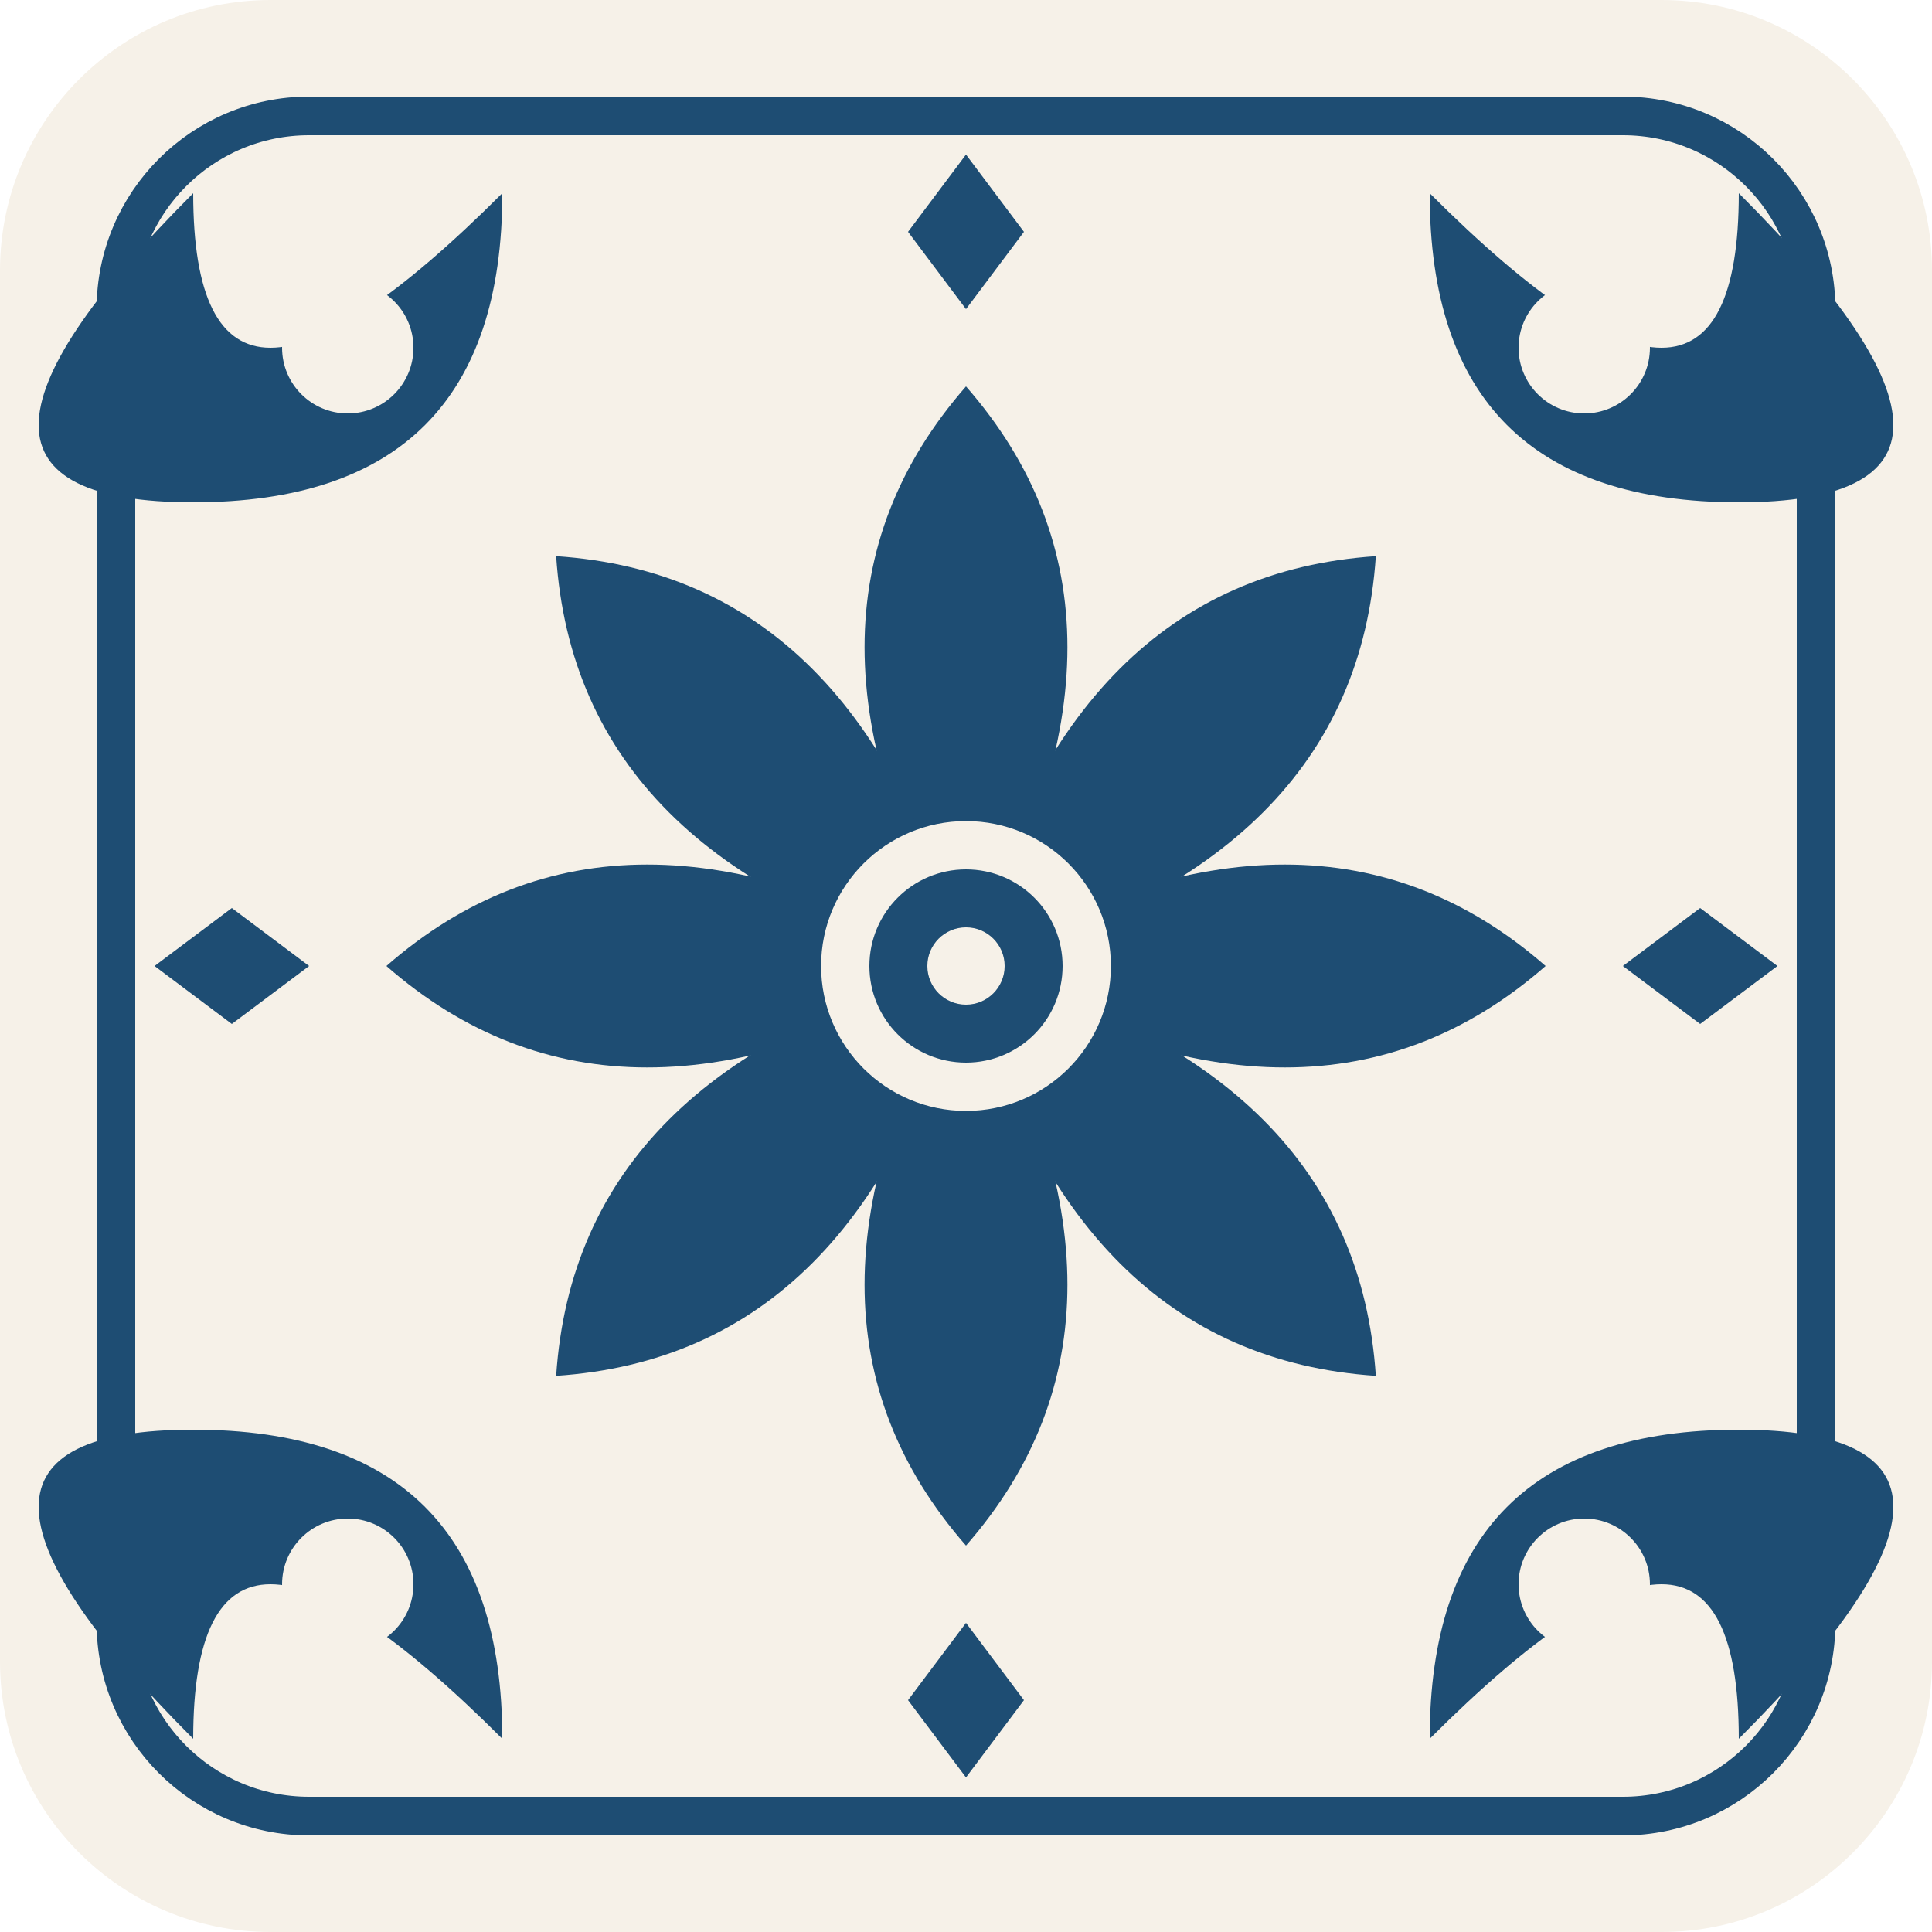
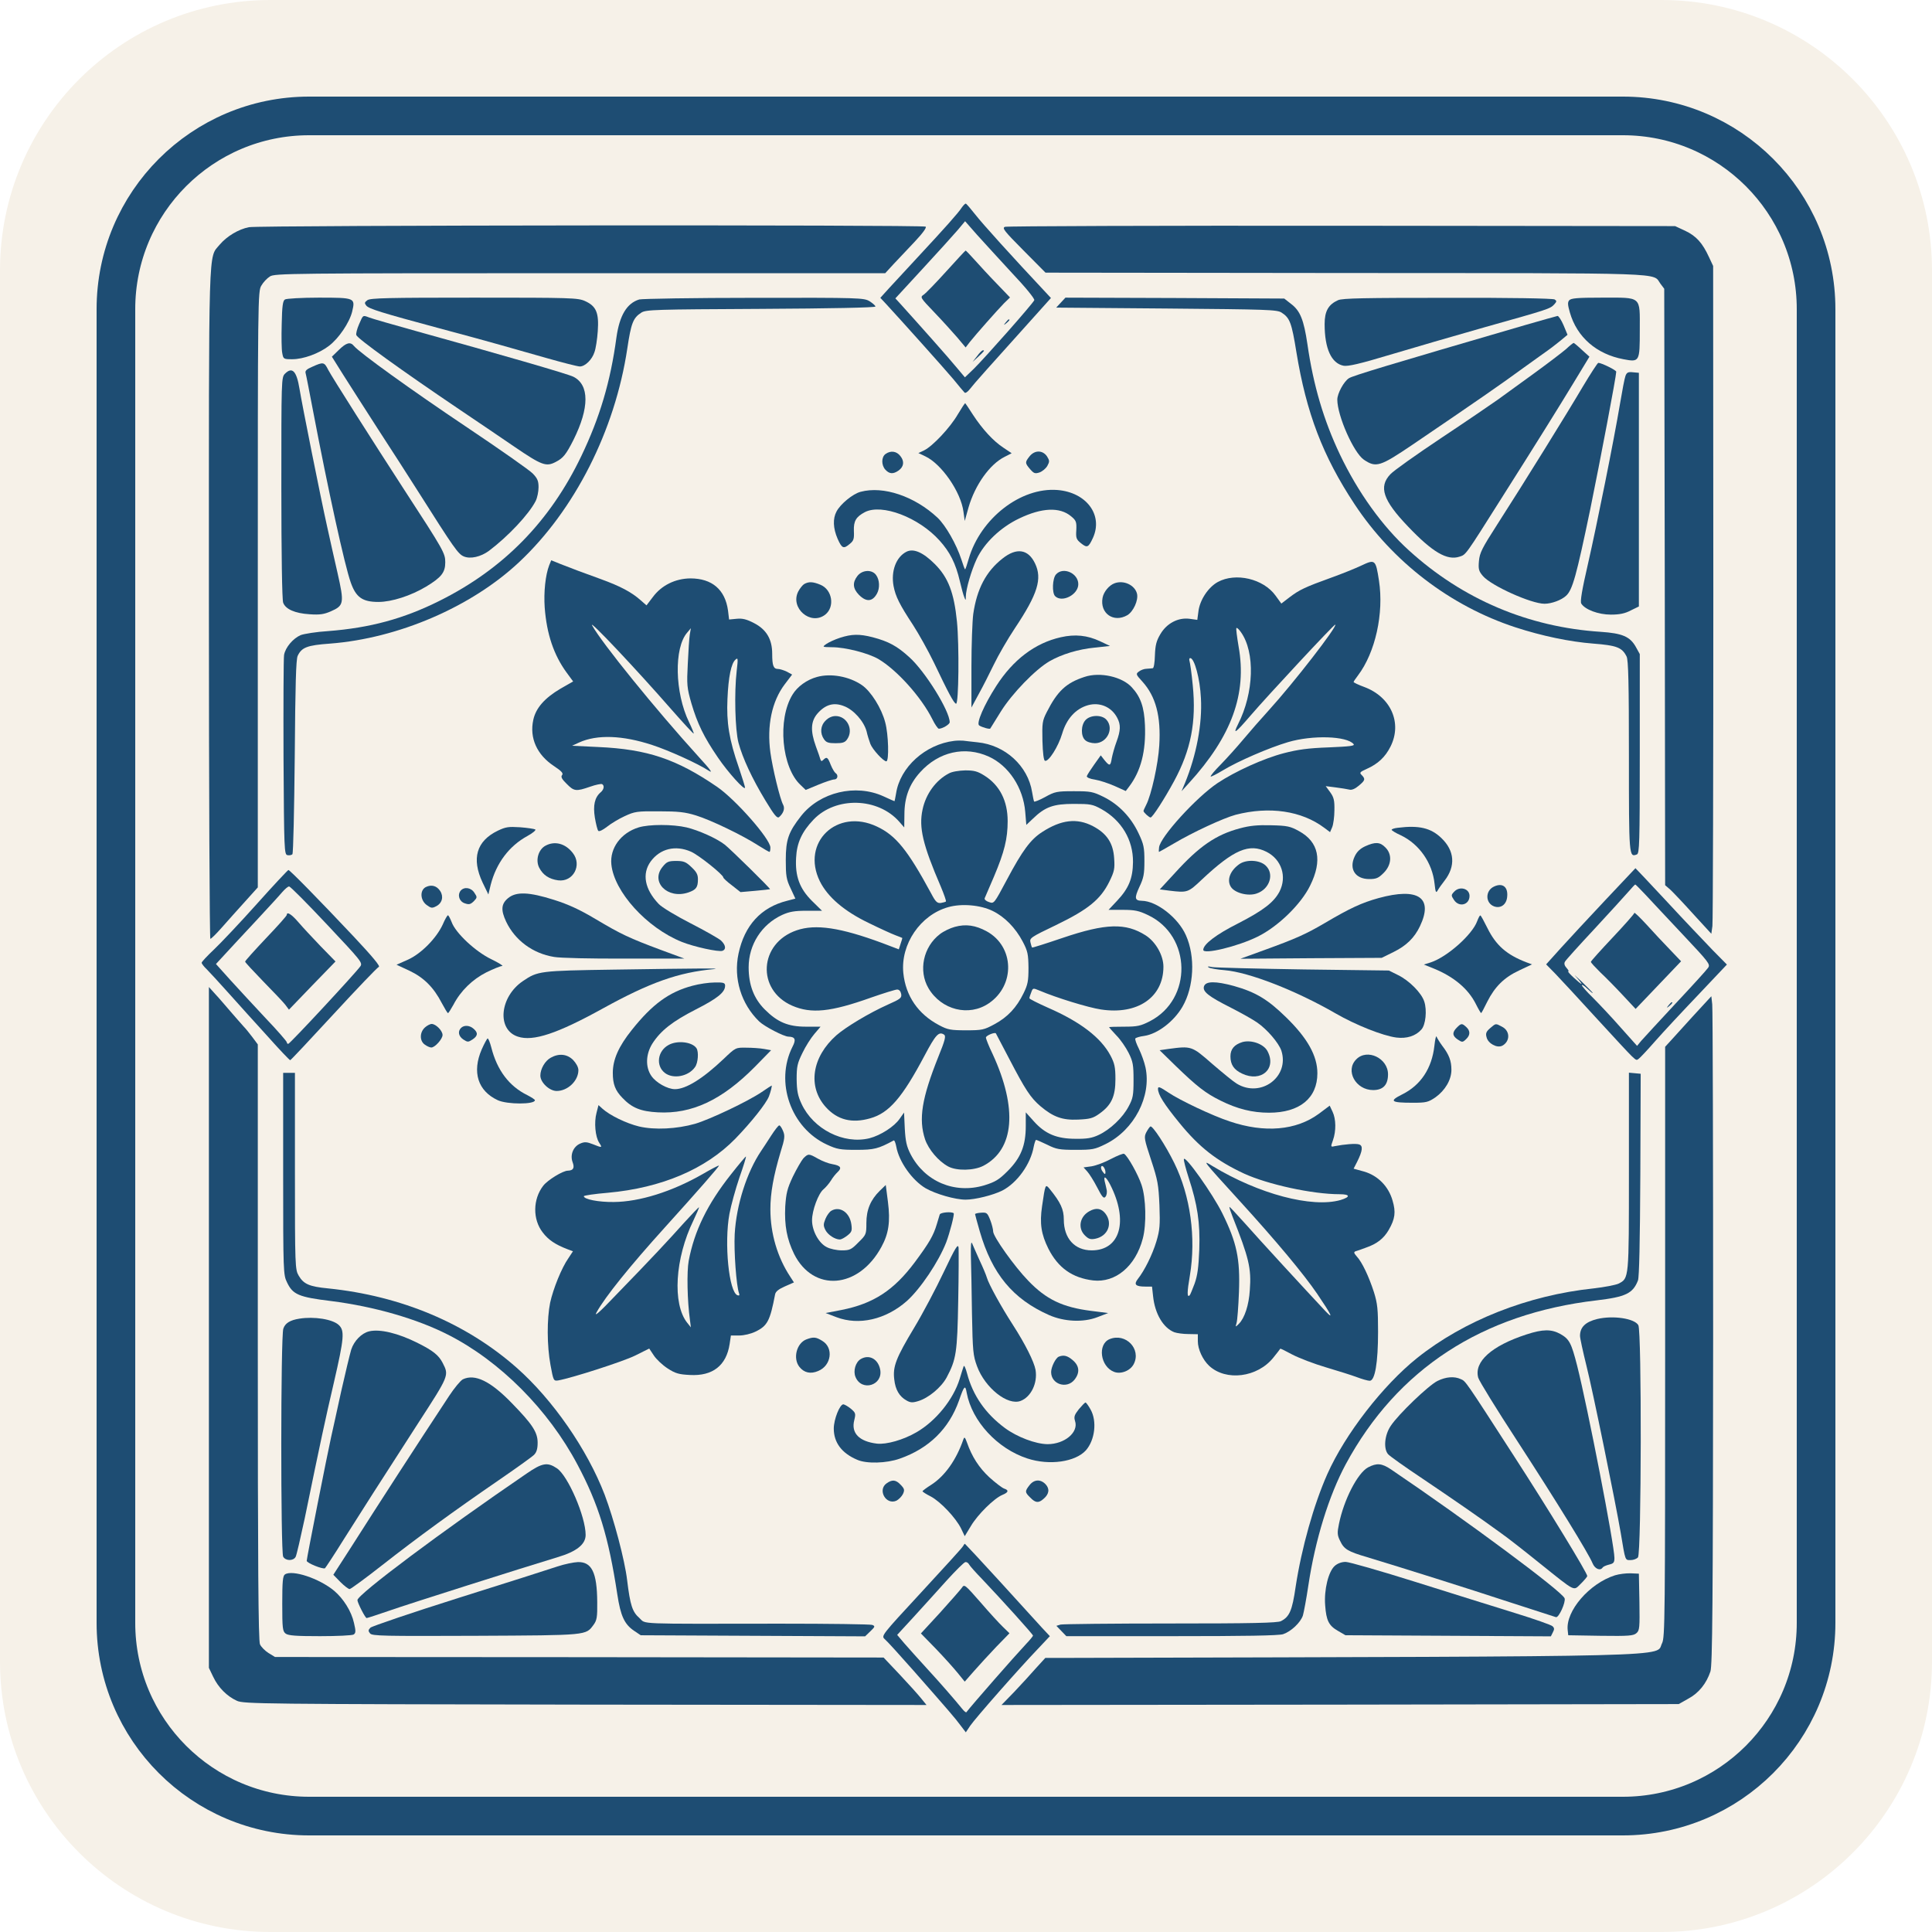
<svg xmlns="http://www.w3.org/2000/svg" viewBox="0 0 64 64" width="32" height="32">
  <g transform="scale(0.64)">
    <rect x="0" y="0" width="100" height="100" rx="14" fill="#F6F1E8" />
    <rect x="6" y="6" width="88" height="88" rx="10" fill="none" stroke="#1E4D73" stroke-width="2" />
-     <g fill="#1E4D73">
-       <path d="M10 10 q0 16 16 -0 q0 16 -16 16 q-16 0 0 -16 Z" />
-       <circle cx="18" cy="18" r="3.4" fill="#F6F1E8" />
-       <path d="M90 10 q0 16 -16 0 q0 16 16 16 q16 0 0 -16 Z" />
-       <circle cx="82" cy="18" r="3.4" fill="#F6F1E8" />
-       <path d="M10 90 q0 -16 16 0 q0 -16 -16 -16 q-16 0 0 16 Z" />
-       <circle cx="18" cy="82" r="3.4" fill="#F6F1E8" />
-       <path d="M90 90 q0 -16 -16 0 q0 -16 16 -16 q16 0 0 16 Z" />
-       <circle cx="82" cy="82" r="3.4" fill="#F6F1E8" />
-     </g>
-     <g fill="#1E4D73">
-       <path id="pt" d="M50 50 C 43 38, 43 28, 50 20 C 57 28, 57 38, 50 50 Z" />
-       <use href="#pt" transform="rotate(90 50 50)" />
-       <use href="#pt" transform="rotate(180 50 50)" />
-       <use href="#pt" transform="rotate(270 50 50)" />
-       <use href="#pt" transform="rotate(45 50 50)" />
-       <use href="#pt" transform="rotate(135 50 50)" />
-       <use href="#pt" transform="rotate(225 50 50)" />
-       <use href="#pt" transform="rotate(315 50 50)" />
-     </g>
-     <circle cx="50" cy="50" r="7.5" fill="#F6F1E8" />
-     <circle cx="50" cy="50" r="5" fill="#1E4D73" />
-     <circle cx="50" cy="50" r="2" fill="#F6F1E8" />
-     <g fill="#1E4D73">
-       <path d="M50 8 l3 4 -3 4 -3 -4 Z" />
-       <path d="M50 84 l3 4 -3 4 -3 -4 Z" />
-       <path d="M8 50 l4 -3 4 3 -4 3 Z" />
-       <path d="M84 50 l4 -3 4 3 -4 3 Z" />
+     <g transform="translate(-5.5 8) scale(0.09375)">
+       <g transform="translate(0,896) scale(0.1,-0.1)" fill="#1E4D73" stroke="none">
+         <path d="M5897 8668 c-18 -29 -98 -118 -242 -273 -61 -66 -133 -144 -160 -173     l-48 -53 30 -32 c85 -92 325 -360 373 -417 29 -36 57 -69 62 -74 4 -5 17 3 30     20 23 30 108 125 325 366 l122 136 -27 29 c-196 209 -352 382 -390 431 -26 33     -50 61 -53 61 -4 1 -13 -9 -22 -21z m276 -361 c75 -79 127 -143 124 -151 -7     -18 -273 -319 -334 -379 l-49 -47 -48 57 c-39 48 -209 239 -313 354 l-23 25     151 164 c83 90 170 186 193 213 l41 49 65 -74 c36 -40 123 -135 193 -211z" />
+         <path d="M5811 8315 c-57 -63 -113 -121 -125 -129 -20 -13 -19 -16 59 -97 44     -46 101 -109 127 -139 l46 -55 23 30 c35 44 152 176 189 214 l33 32 -74 77     c-41 42 -95 101 -121 130 -25 28 -48 52 -50 52 -2 0 -50 -52 -107 -115z" />
+         <path d="M6139 8033 c-13 -16 -12 -17 4 -4 16 13 21 21 13 21 -2 0 -10 -8 -17     -17z" />
+         <path d="M5981 7847 l-25 -32 32 29 c33 31 37 36 25 35 -5 0 -19 -14 -32 -32z" />
+         <path d="M1961 8559 c-57 -11 -122 -50 -161 -96 -64 -78 -60 46 -60 -1985 0     -1016 4 -1848 8 -1848 5 0 33 28 63 62 30 34 87 98 127 142 l72 80 0 1646 c0     1613 0 1646 20 1677 10 18 31 40 47 50 26 17 105 18 1712 18 l1685 0 45 49     c25 27 78 83 118 125 46 49 67 79 60 83 -17 11 -3683 8 -3736 -3z" />
+         <path d="M6135 8561 c-17 -7 -4 -23 102 -130 l122 -123 1658 -2 c1816 -1 1691     3 1737 -59 l21 -28 3 -1647 2 -1646 29 -25 c15 -14 73 -75 127 -135 l99 -108     6 43 c3 24 5 854 5 1844 l-1 1800 -23 49 c-36 78 -70 116 -131 145 l-56 26     -1840 2 c-1012 1 -1849 -2 -1860 -6z" />
+         <path d="M2160 8160 c-12 -7 -16 -37 -18 -136 -2 -70 -1 -142 3 -160 6 -33 7     -34 55 -34 61 0 147 31 203 74 54 41 113 128 128 189 18 76 16 77 -185 77 -94     0 -178 -5 -186 -10z" />
+         <path d="M2615 8156 c-16 -12 -17 -16 -6 -30 15 -18 83 -39 406 -126 127 -34     275 -74 330 -90 55 -16 172 -49 261 -74 88 -25 170 -46 182 -46 29 0 68 38 81     80 7 19 15 71 18 115 7 101 -8 138 -70 166 -40 18 -74 19 -613 19 -472 0 -573     -2 -589 -14z" />
+         <path d="M4116 8160 c-69 -21 -109 -89 -126 -210 -33 -245 -92 -442 -194 -655     -173 -361 -430 -623 -783 -799 -198 -99 -383 -149 -615 -167 -65 -4 -132 -15     -151 -22 -42 -18 -85 -68 -92 -110 -3 -18 -4 -273 -3 -567 3 -512 4 -535 22     -538 10 -2 22 0 27 5 5 5 10 247 13 538 3 401 7 537 16 557 22 47 52 59 179     68 377 29 781 203 1044 450 306 287 529 726 597 1179 21 140 32 169 77 198 25     17 75 18 660 21 385 2 633 7 633 13 0 5 -15 18 -32 29 -32 19 -52 20 -638 19     -333 0 -618 -5 -634 -9z" />
+         <path d="M6444 8143 l-26 -28 609 -5 c560 -5 611 -6 636 -23 45 -29 55 -56 81     -217 55 -337 146 -575 321 -840 210 -318 528 -562 888 -680 147 -48 301 -80     430 -90 129 -10 159 -21 184 -71 10 -18 13 -152 13 -550 0 -555 0 -560 44     -543 14 6 16 57 16 556 l0 550 -22 40 c-32 57 -75 75 -194 83 -399 26 -761     179 -1058 449 -147 133 -282 321 -382 531 -89 188 -146 379 -179 608 -20 135     -40 185 -91 223 l-37 29 -604 3 -604 2 -25 -27z" />
+         <path d="M7974 8156 c-53 -24 -74 -60 -74 -132 0 -135 37 -217 105 -230 25 -4     88 10 257 61 123 37 358 105 523 152 349 98 360 101 383 126 14 16 14 19 2 27     -9 6 -255 10 -590 9 -459 0 -581 -2 -606 -13z" />
+         <path d="M9250 8155 c-9 -11 -8 -25 4 -67 39 -136 147 -230 296 -258 89 -17     90 -14 90 160 0 192 14 180 -211 180 -134 0 -169 -3 -179 -15z" />
+         <path d="M2569 8023 c-11 -25 -18 -52 -15 -60 9 -21 247 -193 576 -415 85 -57     219 -148 298 -202 150 -102 174 -111 227 -83 41 21 57 41 98 122 88 177 88     303 0 348 -28 15 -416 127 -864 251 -129 36 -248 70 -263 76 -37 14 -34 16     -57 -37z" />
+         <path d="M9005 8018 c-751 -219 -950 -279 -971 -293 -28 -18 -64 -84 -64 -118     0 -89 90 -293 147 -332 67 -45 89 -38 268 83 352 239 495 338 608 421 66 47     129 93 141 101 12 8 41 31 65 50 l42 35 -22 53 c-12 28 -27 51 -33 51 -6 -1     -87 -24 -181 -51z" />
+         <path d="M2457 7881 l-38 -37 62 -99 c35 -55 121 -190 192 -300 72 -110 171     -265 222 -345 199 -314 221 -346 253 -359 36 -15 93 -2 138 31 106 80 220 201     258 275 9 18 16 52 16 76 0 35 -6 49 -32 76 -17 18 -181 133 -363 255 -312     209 -593 412 -624 449 -20 25 -42 19 -84 -22z" />
+         <path d="M9233 7886 c-21 -18 -101 -79 -178 -135 -77 -56 -167 -121 -200 -145     -34 -24 -173 -119 -310 -210 -138 -92 -265 -182 -282 -201 -66 -69 -41 -144     97 -288 135 -142 216 -190 285 -167 36 12 29 2 233 325 187 295 316 502 399     639 l85 140 -42 38 c-22 21 -43 38 -45 38 -3 0 -22 -15 -42 -34z" />
+         <path d="M2312 7789 c-33 -14 -42 -23 -38 -36 3 -10 21 -103 41 -208 83 -436     175 -855 208 -947 29 -83 65 -108 153 -108 73 0 179 34 264 85 84 51 105 78     105 134 0 50 -9 66 -227 401 -170 262 -400 624 -419 661 -22 44 -27 45 -87 18z" />
+         <path d="M9325 7678 c-86 -146 -324 -530 -473 -762 -83 -129 -96 -155 -100     -200 -4 -45 -1 -56 22 -83 45 -53 266 -153 340 -153 39 0 93 20 119 44 36 33     57 111 133 475 57 279 144 737 144 762 0 9 -82 49 -99 49 -4 0 -43 -60 -86     -132z" />
+         <path d="M2160 7750 c-20 -20 -20 -33 -20 -629 0 -364 4 -620 10 -635 13 -36     65 -59 146 -64 57 -4 80 0 117 16 73 32 75 45 37 213 -18 79 -44 194 -57 254     -35 156 -139 676 -153 763 -16 97 -40 122 -80 82z" />
+         <path d="M9561 7738 c-5 -13 -18 -81 -30 -153 -34 -203 -128 -670 -178 -889     -32 -139 -43 -204 -36 -215 20 -33 94 -61 163 -61 48 0 78 6 110 23 l45 22 0     645 0 645 -33 3 c-26 3 -34 -1 -41 -20z" />
+         <path d="M5875 7526 c-42 -73 -139 -176 -186 -199 l-32 -15 38 -18 c90 -42     197 -197 211 -306 l7 -51 21 75 c36 124 117 238 199 279 l39 20 -46 31 c-55     36 -115 101 -168 182 -21 33 -40 61 -42 63 -2 2 -20 -26 -41 -61z" />
+         <path d="M5476 7307 c-24 -17 -24 -62 -1 -87 22 -24 43 -25 72 -5 30 21 34 51     11 80 -21 28 -54 32 -82 12z" />
+         <path d="M6271 7294 c-26 -33 -26 -37 3 -71 21 -24 27 -26 52 -18 16 6 35 22     43 36 13 24 13 29 -2 53 -24 35 -68 35 -96 0z" />
+         <path d="M5338 7098 c-43 -11 -112 -68 -133 -109 -21 -39 -19 -92 6 -150 24     -54 33 -58 68 -28 21 17 24 28 22 71 -2 55 12 78 61 104 94 48 297 -29 412     -157 57 -63 89 -126 112 -224 9 -39 20 -79 25 -90 7 -18 8 -17 8 5 1 43 30     142 60 207 42 89 132 175 235 224 125 60 224 64 286 12 28 -23 31 -31 29 -76     -3 -44 0 -52 26 -73 34 -27 41 -24 66 30 57 126 -36 251 -196 264 -203 16     -425 -157 -490 -380 -9 -32 -18 -58 -20 -58 -2 0 -11 24 -20 53 -28 86 -87     189 -132 232 -126 118 -299 177 -425 143z" />
+         <path d="M5591 6767 c-57 -29 -86 -107 -71 -189 11 -58 33 -102 108 -216 31     -48 83 -141 115 -207 80 -168 110 -224 122 -227 15 -4 18 325 5 454 -16 159     -48 243 -122 317 -65 65 -118 88 -157 68z" />
+         <path d="M6122 6730 c-91 -71 -142 -168 -162 -307 -5 -38 -10 -169 -10 -292     l0 -224 40 74 c23 41 60 115 84 164 24 50 76 140 116 200 126 189 152 273 111     358 -38 79 -102 88 -179 27z" />
+         <path d="M3619 6693 c-21 -54 -31 -149 -25 -234 11 -146 50 -262 121 -359 l36     -49 -70 -40 c-88 -52 -136 -107 -150 -172 -22 -100 20 -193 114 -255 42 -28     53 -40 45 -50 -8 -9 -2 -22 25 -48 41 -42 52 -43 130 -16 31 11 61 17 66 14     14 -8 10 -30 -8 -45 -33 -28 -43 -72 -32 -140 6 -35 14 -68 19 -73 5 -5 25 5     47 22 21 17 65 44 98 59 56 26 68 28 190 27 106 0 144 -4 205 -23 81 -25 256     -109 344 -166 30 -19 58 -35 61 -35 3 0 5 11 5 24 0 47 -192 265 -294 335     -223 153 -385 208 -656 220 l-145 7 39 18 c99 45 240 40 404 -14 92 -30 253     -103 312 -142 25 -16 9 6 -56 77 -238 262 -535 629 -588 725 -22 40 245 -243     437 -463 66 -75 122 -136 124 -134 1 2 -10 30 -26 63 -79 163 -84 411 -10 495     l20 24 -6 -35 c-3 -19 -8 -92 -11 -161 -6 -116 -5 -132 20 -219 33 -112 69     -186 147 -300 55 -81 149 -185 149 -165 0 5 -15 54 -34 110 -54 155 -69 250     -63 379 5 122 21 199 45 218 13 12 14 5 6 -62 -14 -120 -9 -326 10 -398 23     -85 75 -197 149 -319 49 -81 64 -99 75 -91 24 21 33 47 23 67 -18 32 -59 203     -71 290 -20 148 8 282 79 376 l41 54 -29 16 c-17 8 -39 15 -49 15 -25 0 -32     18 -32 84 0 80 -32 134 -100 169 -42 22 -65 27 -96 24 l-42 -4 -6 50 c-16 115     -88 177 -208 177 -83 -1 -159 -38 -207 -103 l-35 -46 -33 29 c-51 45 -112 77     -219 116 -113 41 -148 54 -222 83 l-52 21 -11 -27z" />
+         <path d="M8103 6691 c-34 -16 -108 -46 -164 -66 -147 -53 -178 -68 -231 -108     l-47 -36 -32 44 c-67 93 -220 129 -319 75 -54 -30 -100 -101 -107 -164 l-6     -45 -43 6 c-63 8 -126 -25 -161 -85 -22 -37 -28 -61 -30 -117 -1 -40 -6 -71     -12 -71 -6 -1 -21 -2 -34 -3 -13 0 -32 -7 -42 -15 -18 -13 -18 -16 19 -56 74     -82 103 -191 93 -353 -6 -102 -44 -273 -72 -327 -8 -16 -15 -31 -15 -34 0 -8     31 -36 39 -36 11 0 78 105 130 201 93 172 123 327 103 528 -6 65 -15 126 -18     135 -3 9 -1 16 4 16 23 0 54 -114 59 -221 8 -143 -25 -315 -88 -469 l-19 -45     41 45 c236 259 321 493 274 754 -9 54 -15 99 -12 102 3 3 14 -7 25 -23 79     -111 72 -335 -16 -508 -31 -62 -15 -50 71 50 89 104 461 504 466 500 11 -11     -228 -320 -368 -474 -42 -46 -105 -118 -140 -160 -35 -42 -91 -104 -124 -138     -34 -34 -59 -64 -56 -67 2 -2 32 13 67 34 84 51 255 125 360 156 135 40 325     34 362 -11 8 -10 -22 -13 -137 -18 -114 -4 -171 -12 -248 -32 -112 -29 -270     -101 -366 -165 -118 -79 -317 -298 -323 -355 -2 -14 -2 -25 0 -25 1 0 38 21     81 46 106 63 275 141 342 159 186 48 364 22 489 -72 l32 -24 12 28 c6 15 12     57 12 93 1 54 -3 71 -23 99 l-25 34 55 -7 c30 -4 63 -9 75 -12 13 -4 32 4 52     21 36 30 38 37 17 59 -14 13 -11 17 27 34 63 28 103 66 132 124 65 130 2 273     -144 328 -33 12 -60 25 -60 28 0 3 11 19 24 36 96 127 144 343 116 524 -18     116 -21 119 -97 83z" />
+         <path d="M5321 6634 c-29 -37 -26 -70 8 -105 41 -41 75 -38 100 8 16 30 14 75     -5 101 -22 32 -76 30 -103 -4z" />
+         <path d="M6417 6642 c-20 -22 -23 -102 -5 -120 38 -38 128 8 128 66 0 61 -84     98 -123 54z" />
+         <path d="M5027 6589 c-9 -5 -24 -24 -33 -41 -47 -91 68 -191 149 -128 54 43     39 138 -27 165 -41 17 -64 18 -89 4z" />
+         <path d="M6740 6593 c-30 -11 -60 -47 -66 -80 -16 -86 61 -140 137 -96 33 20     62 83 53 119 -12 47 -73 76 -124 57z" />
+         <path d="M5224 6292 c-28 -9 -62 -25 -75 -34 -24 -17 -23 -17 31 -18 75 0 201     -33 256 -65 102 -60 237 -210 298 -332 14 -29 31 -53 36 -53 20 0 60 24 60 36     0 62 -135 280 -223 359 -68 62 -115 87 -202 110 -74 19 -116 18 -181 -3z" />
+         <path d="M6443 6295 c-142 -32 -263 -124 -356 -269 -67 -104 -112 -207 -94     -218 15 -10 57 -22 61 -17 1 2 28 45 59 95 62 99 189 230 267 276 68 39 159     67 252 76 l83 9 -55 26 c-70 33 -138 40 -217 22z" />
+         <path d="M5098 6076 c-56 -15 -109 -53 -136 -98 -84 -137 -60 -402 45 -499     l28 -27 70 29 c39 16 78 29 88 29 19 0 23 25 7 35 -6 4 -18 24 -27 46 -16 42     -22 46 -41 27 -9 -9 -12 -8 -16 3 -2 8 -13 40 -25 72 -31 86 -28 138 9 181 44     50 90 63 146 41 54 -20 110 -84 125 -139 5 -23 15 -54 21 -70 12 -31 72 -96     88 -96 16 0 12 150 -6 215 -20 78 -79 172 -129 206 -70 48 -171 66 -247 45z" />
+         <path d="M6574 6076 c-101 -33 -149 -78 -208 -194 -25 -49 -26 -61 -24 -159 2     -68 7 -108 14 -110 20 -7 74 79 95 150 24 82 75 138 143 157 65 18 130 -10     161 -70 20 -38 19 -69 -4 -132 -11 -29 -22 -70 -26 -90 -7 -45 -12 -46 -40     -12 l-21 27 -37 -52 c-20 -28 -38 -56 -40 -63 -1 -7 17 -15 45 -19 25 -4 74     -20 108 -35 l62 -28 19 25 c65 86 93 196 87 339 -4 99 -24 156 -72 208 -53 59     -176 87 -262 58z" />
+         <path d="M5145 5835 c-29 -28 -32 -70 -9 -103 12 -18 25 -22 64 -22 39 0 52 4     64 22 37 53 -1 128 -64 128 -19 0 -40 -9 -55 -25z" />
+         <path d="M6580 5838 c-26 -28 -27 -89 -2 -111 10 -10 34 -17 54 -17 67 0 107     82 63 130 -25 28 -88 27 -115 -2z" />
+         <path d="M5855 5723 c-159 -19 -299 -145 -321 -290 -4 -24 -8 -43 -9 -43 -1 0     -29 12 -61 27 -154 70 -350 23 -454 -108 -70 -89 -85 -131 -85 -244 0 -87 3     -107 27 -157 l26 -56 -46 -12 c-144 -36 -235 -136 -268 -292 -29 -137 15 -278     114 -374 29 -28 137 -84 162 -84 37 -1 43 -16 22 -56 -98 -195 -9 -448 190     -540 56 -26 74 -29 163 -29 98 0 121 6 206 52 4 2 10 -13 14 -34 15 -84 88     -186 162 -230 56 -32 163 -63 221 -63 53 0 152 25 202 50 82 42 157 146 174     243 4 20 10 37 13 37 3 0 31 -12 62 -27 50 -25 67 -28 156 -28 93 0 105 2 166     32 158 78 254 264 220 423 -6 29 -23 75 -36 102 -14 28 -23 53 -20 58 3 4 24     11 49 14 74 11 164 80 211 161 64 110 72 277 19 395 -43 97 -162 189 -243 190     -40 1 -42 15 -14 76 24 50 28 72 28 144 0 75 -4 93 -32 152 -42 90 -110 160     -192 201 -61 30 -73 32 -166 32 -93 0 -104 -2 -158 -32 -31 -17 -59 -28 -61     -25 -2 4 -7 27 -11 52 -23 145 -149 260 -301 275 -32 4 -68 7 -79 9 -11 1 -33     1 -50 -1z m191 -87 c110 -50 190 -172 201 -305 l6 -72 36 34 c68 66 114 82     226 82 92 0 104 -2 153 -29 111 -62 175 -170 174 -292 -1 -90 -23 -145 -88     -214 l-47 -50 79 0 c66 0 89 -5 139 -29 241 -114 247 -464 10 -586 -51 -26     -69 -30 -142 -30 -46 0 -83 -1 -83 -3 0 -1 18 -22 40 -45 23 -23 53 -67 68     -97 24 -48 27 -67 27 -150 0 -83 -3 -101 -27 -145 -32 -62 -103 -129 -166     -158 -36 -17 -65 -22 -127 -21 -104 0 -168 27 -230 96 l-45 50 0 -76 c0 -107     -27 -175 -100 -248 -48 -48 -68 -60 -129 -79 -164 -49 -329 21 -407 172 -22     43 -28 71 -32 142 l-4 88 -24 -34 c-29 -43 -105 -92 -167 -108 -143 -35 -310     50 -375 190 -21 45 -26 72 -27 136 0 71 4 88 32 145 17 36 47 83 66 105 l34     40 -81 0 c-98 0 -157 25 -227 95 -60 60 -89 135 -89 233 0 125 72 237 185 289     40 18 68 23 135 23 l85 0 -56 55 c-68 68 -93 136 -87 238 4 82 32 143 96 210     123 129 356 123 474 -12 l27 -31 1 72 c0 94 27 167 87 233 102 113 247 146     379 86z" />
+         <path d="M5825 5543 c-71 -37 -127 -113 -145 -200 -21 -98 1 -193 101 -425 18     -43 31 -80 28 -82 -2 -2 -15 -6 -28 -8 -20 -2 -29 6 -53 52 -130 240 -195 321     -300 370 -220 104 -420 -88 -315 -302 43 -87 135 -166 271 -231 61 -30 127     -60 146 -67 19 -7 36 -14 38 -15 1 -1 -3 -15 -9 -32 l-10 -31 -92 35 c-230 85     -367 106 -472 70 -208 -71 -223 -329 -25 -416 106 -46 213 -35 437 45 69 24     133 44 143 44 11 0 19 -9 22 -24 4 -22 -3 -28 -73 -59 -103 -46 -231 -123     -284 -169 -136 -120 -161 -284 -59 -397 64 -71 144 -91 245 -62 104 29 177     114 300 346 62 117 79 135 108 116 11 -7 6 -30 -32 -123 -91 -228 -110 -343     -73 -455 19 -56 74 -121 128 -150 47 -25 142 -23 194 4 171 90 190 316 51 617     -21 43 -37 84 -37 91 0 11 49 31 55 23 1 -2 35 -66 75 -143 87 -167 116 -212     171 -259 71 -60 122 -78 208 -74 65 3 82 7 118 33 66 47 88 95 88 190 0 67 -5     88 -27 130 -53 100 -167 187 -346 265 -56 25 -102 48 -102 52 0 4 4 18 10 32     9 25 10 25 44 11 96 -41 273 -95 341 -105 202 -31 345 67 345 236 0 62 -42     137 -98 173 -110 70 -220 67 -459 -14 -91 -31 -167 -55 -168 -53 -2 2 -6 14     -9 28 -6 24 1 29 141 96 178 86 246 142 294 239 28 57 31 72 27 129 -5 85 -41     138 -117 178 -88 46 -175 36 -280 -32 -64 -41 -109 -101 -196 -265 -70 -131     -70 -132 -98 -122 -16 5 -26 14 -24 21 3 6 26 61 52 121 57 135 75 208 75 305     0 112 -44 198 -128 251 -38 24 -57 29 -106 29 -36 -1 -74 -7 -91 -17z m242     -759 c66 -32 126 -93 166 -169 28 -53 31 -70 32 -145 0 -73 -4 -93 -27 -140     -39 -80 -88 -132 -160 -171 -59 -32 -69 -34 -158 -34 -84 0 -101 3 -148 28     -116 61 -185 161 -198 288 -16 159 94 321 248 364 74 21 178 12 245 -21z" />
+         <path d="M5858 4696 c-26 -7 -63 -25 -82 -40 -92 -70 -120 -202 -63 -299 71     -120 223 -158 333 -83 147 100 141 313 -11 397 -62 34 -116 42 -177 25z" />
+         <path d="M4112 5245 c-97 -30 -159 -114 -150 -204 15 -151 195 -350 389 -428     67 -27 204 -57 225 -49 21 8 17 32 -8 56 -13 12 -89 55 -169 96 -80 41 -160     89 -176 107 -77 81 -93 166 -44 234 52 71 137 92 223 54 43 -19 178 -127 178     -142 0 -4 21 -24 48 -44 l47 -37 80 7 c44 4 81 8 83 9 3 4 -218 221 -250 246     -45 35 -144 79 -210 95 -77 18 -208 18 -266 0z" />
+         <path d="M7432 5240 c-132 -35 -225 -99 -359 -247 l-83 -90 53 -7 c100 -12     103 -11 180 62 176 165 261 201 357 152 82 -42 113 -136 71 -219 -31 -59 -89     -104 -229 -176 -121 -61 -192 -115 -192 -146 0 -27 191 19 300 73 112 55 240     179 290 282 69 139 48 241 -62 301 -47 26 -64 30 -153 32 -75 2 -118 -2 -173     -17z" />
+         <path d="M3335 5227 c-118 -57 -146 -154 -84 -286 l32 -66 13 54 c31 120 102     214 203 269 29 16 48 32 43 36 -6 3 -43 9 -84 12 -64 4 -79 2 -123 -19z" />
+         <path d="M8303 5243 c-18 -2 -33 -7 -33 -11 0 -4 23 -18 50 -30 103 -49 175     -153 187 -268 5 -47 8 -53 17 -37 6 11 23 35 38 54 62 80 56 165 -17 235 -58     56 -123 72 -242 57z" />
+         <path d="M3598 5144 c-39 -21 -56 -80 -34 -122 21 -40 54 -62 104 -69 83 -11     134 84 81 151 -41 53 -100 68 -151 40z" />
+         <path d="M8124 5141 c-28 -13 -46 -30 -58 -56 -33 -69 3 -125 80 -125 39 0 51     5 80 34 44 44 48 103 9 141 -29 30 -56 31 -111 6z" />
+         <path d="M4246 5029 c-71 -84 26 -182 141 -143 43 15 53 28 53 73 0 26 -8 41     -36 67 -30 29 -43 34 -84 34 -42 0 -52 -4 -74 -31z" />
+         <path d="M7430 5043 c-52 -36 -72 -89 -47 -127 22 -33 94 -52 141 -36 73 24     100 109 50 155 -33 31 -106 34 -144 8z" />
+         <path d="M9450 4844 c-91 -97 -202 -216 -246 -265 l-81 -90 51 -52 c28 -29     127 -136 220 -238 235 -255 221 -243 238 -233 8 5 50 50 93 99 44 50 151 165     238 256 l158 167 -77 78 c-42 44 -156 163 -252 267 -96 103 -175 187 -176 187     -1 -1 -75 -80 -166 -176z m222 29 c29 -32 122 -130 206 -220 143 -152 153     -164 139 -183 -7 -11 -88 -100 -179 -197 -91 -98 -177 -191 -190 -206 l-23     -28 -92 103 c-50 57 -119 130 -152 163 -34 33 -61 64 -61 69 0 5 14 -3 30 -19     17 -16 30 -27 30 -24 0 3 -28 31 -62 64 -35 33 -47 43 -28 23 43 -48 36 -49     -14 -3 -21 19 -35 35 -31 35 5 0 0 9 -9 19 -12 13 -15 25 -9 35 4 8 78 90 163     181 85 92 170 185 188 206 19 22 35 39 37 39 2 0 28 -26 57 -57z" />
+         <path d="M9610 4773 c0 -5 -54 -66 -120 -136 -66 -70 -120 -130 -120 -134 0     -5 24 -30 52 -58 29 -27 85 -84 124 -126 l71 -76 126 132 125 131 -62 65 c-34     35 -92 97 -129 138 -37 40 -67 69 -67 64z" />
+         <path d="M9799 4263 c-13 -16 -12 -17 4 -4 16 13 21 21 13 21 -2 0 -10 -8 -17     -17z" />
+         <path d="M2005 4823 c-93 -104 -200 -217 -237 -252 -37 -35 -68 -68 -68 -73 0     -5 12 -21 28 -36 15 -15 70 -75 122 -133 52 -58 148 -165 214 -237 65 -73 121     -132 125 -132 3 0 111 115 240 255 129 140 241 257 249 260 10 3 -34 56 -139     168 -195 207 -352 367 -360 367 -3 0 -82 -84 -174 -187z m388 -115 c187 -199     197 -210 183 -230 -27 -38 -389 -428 -398 -428 -4 0 -8 4 -8 9 0 5 -52 65     -116 132 -64 68 -152 164 -196 212 l-79 88 48 52 c26 29 103 111 169 182 67     72 134 145 149 163 15 17 32 32 38 31 7 0 101 -95 210 -211z" />
+         <path d="M2170 4762 c0 -5 -52 -63 -115 -129 -63 -67 -115 -124 -115 -129 0     -4 45 -52 99 -108 55 -56 110 -114 122 -129 l21 -28 128 133 129 133 -83 85     c-45 47 -100 106 -123 133 -37 43 -63 59 -63 39z" />
+         <path d="M2938 4916 c-34 -17 -32 -72 4 -99 25 -18 30 -19 53 -7 33 17 42 53     22 84 -19 29 -48 37 -79 22z" />
+         <path d="M8834 4918 c-48 -23 -47 -91 2 -109 37 -13 69 11 72 55 5 54 -27 77     -74 54z" />
+         <path d="M3130 4896 c-19 -24 -8 -60 23 -70 23 -8 31 -6 49 11 20 21 20 23 4     47 -18 29 -56 35 -76 12z" />
+         <path d="M8615 4890 c-17 -18 -17 -21 -1 -45 28 -43 86 -28 86 22 0 41 -55 56     -85 23z" />
+         <path d="M3391 4854 c-37 -31 -40 -65 -10 -129 49 -103 147 -176 265 -195 32     -6 208 -10 389 -9 l330 0 -130 48 c-174 65 -219 86 -360 170 -87 52 -150 81     -229 106 -139 44 -210 47 -255 9z" />
+         <path d="M8198 4855 c-94 -26 -158 -56 -294 -136 -107 -63 -163 -88 -334 -150     l-135 -49 390 3 390 2 67 33 c69 34 114 78 144 141 76 159 -9 216 -228 156z" />
+         <path d="M3031 4709 c-35 -76 -119 -161 -192 -194 l-63 -28 71 -33 c80 -38     134 -92 179 -179 16 -30 31 -55 34 -55 3 0 16 21 30 46 40 77 105 140 182 179     39 19 78 35 87 35 9 0 -18 17 -59 37 -88 42 -199 146 -220 206 -8 20 -17 37     -20 37 -4 0 -17 -23 -29 -51z" />
+         <path d="M8742 4727 c-27 -74 -165 -197 -256 -227 l-38 -12 57 -23 c109 -45     188 -111 230 -195 14 -28 27 -50 29 -50 2 0 17 28 34 63 42 83 93 134 177 173     l70 33 -30 11 c-110 42 -169 94 -216 189 -19 38 -36 70 -39 70 -4 1 -11 -14     -18 -32z" />
+         <path d="M7260 4472 c8 -5 47 -12 87 -15 135 -11 394 -112 614 -239 109 -63     259 -123 335 -133 57 -7 106 8 138 44 24 26 32 107 16 155 -15 47 -83 116     -145 146 l-50 25 -471 6 c-259 4 -486 10 -505 13 -22 5 -29 4 -19 -2z" />
+         <path d="M3975 4460 c-409 -6 -420 -8 -501 -63 -129 -87 -146 -269 -28 -307     84 -28 218 17 468 155 261 144 418 200 616 218 46 5 -93 4 -555 -3z" />
+         <path d="M4410 4371 c-129 -34 -222 -102 -335 -244 -73 -91 -105 -164 -105     -237 0 -62 13 -97 53 -138 52 -55 101 -75 196 -80 187 -10 353 67 536 252 l89     91 -39 7 c-22 4 -66 7 -98 7 -59 1 -59 1 -125 -62 -115 -109 -208 -167 -269     -167 -41 0 -105 36 -130 73 -34 49 -31 120 5 178 46 72 111 123 240 189 120     61 162 95 162 131 0 16 -8 19 -57 18 -32 0 -87 -8 -123 -18z" />
+         <path d="M7234 4368 c-9 -29 23 -55 150 -119 55 -28 119 -64 142 -80 56 -38     120 -113 135 -156 47 -145 -114 -264 -247 -182 -17 10 -78 60 -135 109 -113     99 -114 99 -242 82 l-48 -7 88 -86 c118 -114 165 -151 248 -192 92 -46 176     -67 268 -67 169 0 267 80 267 218 0 96 -55 194 -172 308 -102 100 -169 140     -290 174 -100 27 -154 27 -164 -2z" />
+         <path d="M1740 2484 l0 -1879 24 -50 c28 -59 76 -107 131 -132 38 -17 134 -18     1923 -21 l1884 -2 -30 37 c-17 21 -70 80 -119 132 l-88 93 -1680 2 -1680 1     -36 22 c-19 12 -41 34 -47 48 -9 20 -12 434 -12 1669 l0 1643 -29 39 c-16 21     -38 49 -51 62 -12 13 -43 49 -70 80 -27 31 -64 75 -84 96 l-36 40 0 -1880z" />
+         <path d="M9930 4199 c-57 -63 -114 -126 -127 -140 l-23 -25 0 -1630 c0 -1532     -1 -1631 -17 -1663 -40 -77 183 -72 -3267 -81 l-138 0 -52 -57 c-28 -32 -82     -91 -120 -131 l-70 -72 1870 2 1869 3 53 30 c58 31 100 84 122 150 11 33 14     374 15 1839 0 989 -2 1819 -5 1844 l-5 45 -105 -114z" />
+         <path d="M2932 4140 c-29 -27 -29 -74 0 -94 12 -9 28 -16 36 -16 20 0 62 47     62 69 0 24 -37 61 -60 61 -9 0 -26 -9 -38 -20z" />
+         <path d="M8630 4140 c-27 -27 -25 -46 5 -66 24 -16 27 -16 45 1 25 23 25 47 2     68 -24 22 -28 21 -52 -3z" />
+         <path d="M8814 4137 c-22 -19 -26 -29 -20 -50 8 -35 58 -62 87 -47 44 24 44     82 -2 105 -36 19 -33 19 -65 -8z" />
+         <path d="M3132 4138 c-19 -19 -14 -46 13 -64 23 -15 27 -15 50 0 30 20 32 37     7 59 -22 20 -53 22 -70 5z" />
+         <path d="M8506 4039 c-14 -124 -75 -217 -178 -268 -74 -37 -63 -46 59 -46 74     0 85 3 125 30 54 39 88 97 88 152 0 49 -13 84 -51 133 -14 19 -28 42 -31 50     -3 8 -8 -15 -12 -51z" />
+         <path d="M3246 4019 c-54 -125 -21 -229 89 -280 52 -24 205 -24 205 0 0 4 -19     16 -42 28 -100 49 -167 137 -199 264 -7 27 -16 49 -20 49 -3 0 -18 -27 -33     -61z" />
+         <path d="M7446 4060 c-45 -14 -66 -39 -66 -79 0 -45 19 -74 64 -95 105 -50     192 26 141 123 -20 40 -89 65 -139 51z" />
+         <path d="M4278 4044 c-61 -33 -72 -114 -21 -154 46 -36 131 -20 167 32 17 23     21 85 8 104 -23 35 -106 45 -154 18z" />
+         <path d="M3628 3974 c-32 -17 -58 -62 -58 -99 0 -38 50 -85 90 -85 61 0 120     56 120 115 0 16 -12 38 -29 56 -33 33 -78 38 -123 13z" />
+         <path d="M8075 3965 c-63 -62 -4 -170 93 -170 55 0 82 29 82 87 0 89 -115 144     -175 83z" />
+         <path d="M2150 3333 c0 -543 1 -558 21 -599 32 -68 64 -82 245 -104 237 -30     472 -98 643 -185 287 -145 555 -414 716 -718 116 -218 171 -396 220 -717 18     -118 39 -164 92 -200 l37 -25 619 -3 620 -3 29 28 c26 25 27 28 11 35 -10 4     -238 7 -508 7 -814 -1 -739 -4 -778 31 -39 34 -51 70 -68 210 -13 110 -73 336     -124 471 -96 250 -287 526 -487 702 -278 245 -638 396 -1040 437 -104 10 -135     24 -162 70 -20 34 -21 49 -21 578 l0 542 -32 0 -33 0 0 -557z" />
+         <path d="M9580 3345 c0 -596 1 -589 -58 -619 -15 -7 -76 -19 -137 -26 -363     -38 -716 -178 -974 -384 -190 -152 -398 -421 -496 -641 -75 -169 -142 -407     -175 -622 -19 -132 -34 -166 -81 -190 -18 -10 -165 -13 -609 -13 -322 0 -595     -3 -608 -6 l-23 -7 27 -28 28 -29 581 0 c407 0 592 3 616 11 44 15 96 64 109     103 5 17 19 91 30 165 38 254 114 498 207 671 284 525 752 830 1385 904 160     19 200 38 228 110 7 19 11 212 13 585 l2 556 -32 3 -33 3 0 -546z" />
+         <path d="M4792 3784 c-77 -52 -286 -151 -367 -175 -102 -29 -224 -35 -310 -15     -70 17 -161 61 -202 98 l-22 20 -11 -43 c-14 -52 -7 -132 15 -165 18 -28 17     -29 -35 -8 -33 13 -46 14 -69 4 -39 -16 -58 -62 -43 -103 12 -32 4 -46 -26     -47 -28 0 -112 -52 -136 -83 -58 -75 -59 -186 -3 -258 31 -41 70 -67 135 -92     l32 -12 -25 -38 c-38 -54 -84 -169 -101 -246 -18 -89 -18 -236 2 -344 16 -87     17 -89 43 -85 77 14 357 104 424 137 l78 39 26 -39 c14 -21 48 -53 76 -71 43     -28 63 -33 123 -36 125 -7 201 52 219 171 l7 47 46 0 c26 0 64 9 89 21 67 32     81 60 109 206 3 16 20 29 54 44 l50 22 -20 31 c-71 107 -110 239 -110 373 0     90 17 184 56 315 24 76 25 91 14 117 -7 17 -16 31 -21 31 -5 0 -25 -26 -45     -57 -21 -32 -45 -70 -55 -84 -79 -117 -137 -298 -146 -459 -5 -95 9 -287 24     -327 4 -11 1 -14 -8 -11 -48 15 -75 288 -45 450 9 48 34 138 55 200 22 62 38     114 36 116 -1 2 -39 -43 -83 -99 -130 -164 -202 -312 -233 -477 -11 -59 -8     -221 7 -327 l5 -40 -20 25 c-83 104 -68 356 34 565 18 38 32 71 31 73 -2 1     -38 -37 -82 -85 -84 -94 -174 -191 -378 -401 -92 -97 -122 -122 -105 -93 47     85 185 256 374 465 187 207 304 341 301 344 -2 2 -44 -20 -92 -48 -168 -96     -347 -152 -489 -153 -84 -1 -165 15 -165 32 0 4 60 13 133 19 296 27 539 130     704 299 88 91 169 193 185 233 10 26 18 60 15 60 -1 0 -26 -16 -55 -36z" />
+         <path d="M6980 3802 c0 -32 34 -85 118 -188 110 -135 205 -209 357 -280 131     -60 377 -114 528 -114 58 0 61 -15 5 -32 -158 -45 -452 33 -708 188 -56 35     -59 37 149 -191 205 -225 355 -405 430 -515 78 -115 94 -147 45 -95 -107 114     -371 401 -443 483 -45 50 -84 92 -86 92 -3 0 5 -24 16 -52 91 -230 105 -286     96 -407 -5 -83 -29 -155 -60 -186 -20 -20 -20 -20 -13 5 4 14 10 90 13 170 7     184 -12 273 -92 435 -53 107 -205 321 -212 299 -2 -6 10 -52 26 -102 49 -149     64 -249 59 -397 -4 -100 -10 -144 -26 -189 -12 -32 -24 -61 -27 -64 -15 -15     -15 16 1 109 35 209 3 440 -86 621 -48 98 -121 209 -132 202 -5 -3 -15 -18     -23 -33 -13 -26 -11 -37 27 -152 37 -112 41 -137 46 -250 4 -111 2 -136 -17     -200 -22 -73 -65 -160 -103 -208 -23 -30 -11 -41 43 -41 l36 0 6 -54 c10 -96     56 -174 117 -198 14 -5 49 -10 78 -10 l52 -1 0 -39 c0 -44 27 -102 62 -135 93     -87 267 -65 355 45 21 26 38 48 38 49 1 2 31 -13 68 -33 37 -19 120 -51 185     -70 64 -19 141 -43 170 -54 29 -11 61 -20 71 -20 29 0 46 100 46 270 0 124 -3     156 -23 220 -28 86 -65 165 -95 197 -16 18 -17 24 -6 28 8 2 33 11 57 20 61     21 98 50 126 98 35 61 40 98 21 162 -22 78 -81 138 -157 160 l-58 16 19 37     c31 62 34 90 11 97 -18 6 -81 1 -136 -10 -21 -5 -21 -3 -8 33 18 51 17 117 -2     157 l-16 34 -60 -45 c-125 -92 -300 -107 -492 -42 -95 31 -276 117 -338 159     -48 32 -58 36 -58 21z" />
+         <path d="M6721 3415 c-35 -19 -83 -37 -108 -41 l-44 -6 20 -22 c11 -12 36 -51     55 -88 28 -55 37 -64 46 -52 7 8 10 26 6 41 -3 16 -8 35 -10 43 -8 36 7 27 30     -17 102 -200 56 -363 -102 -363 -94 0 -154 66 -154 170 0 56 -17 94 -78 169     -24 29 -24 28 -42 -95 -14 -95 -5 -155 35 -235 54 -106 132 -161 247 -175 123     -14 234 78 274 231 21 78 18 224 -7 297 -19 57 -76 159 -96 171 -5 3 -37 -10     -72 -28z m-31 -75 c-1 -12 -4 -11 -15 4 -8 10 -12 23 -8 29 7 11 23 -12 23     -33z" />
+         <path d="M5022 3418 c-11 -13 -37 -58 -58 -101 -31 -66 -37 -91 -42 -165 -5     -105 9 -180 49 -262 107 -213 356 -193 482 39 40 73 50 139 36 249 l-12 93     -33 -32 c-51 -50 -74 -105 -74 -178 0 -62 -1 -65 -44 -107 -39 -40 -48 -44     -92 -44 -27 0 -65 8 -83 18 -44 22 -81 90 -81 148 0 55 35 148 63 171 12 10     31 32 41 48 10 17 27 38 38 48 24 23 16 35 -30 43 -20 3 -56 17 -79 30 -51 29     -54 29 -81 2z" />
+         <path d="M5177 3129 c-11 -6 -25 -26 -33 -45 -12 -30 -12 -38 0 -62 14 -27 53     -52 80 -52 7 0 26 10 41 22 24 19 27 26 22 62 -9 65 -63 102 -110 75z" />
+         <path d="M6601 3126 c-53 -29 -65 -93 -25 -133 20 -20 31 -24 57 -19 71 14 99     85 56 140 -22 28 -51 33 -88 12z" />
+         <path d="M5775 3108 c-2 -7 -9 -31 -16 -53 -19 -64 -42 -103 -122 -211 -116     -155 -228 -228 -404 -263 l-88 -17 60 -23 c124 -47 272 -13 388 89 75 67 176     217 218 325 20 54 46 154 41 160 -11 10 -73 5 -77 -7z" />
+         <path d="M5970 3110 c0 -3 12 -46 26 -95 68 -235 182 -373 382 -462 84 -37     189 -42 267 -12 l60 23 -95 12 c-157 20 -247 63 -346 166 -76 78 -194 244     -194 272 0 11 -7 40 -16 63 -16 40 -19 43 -50 41 -19 -1 -34 -5 -34 -8z" />
+         <path d="M5947 2878 c2 -51 4 -194 6 -318 4 -208 6 -230 28 -290 44 -119 169     -219 241 -191 57 22 94 98 82 171 -8 45 -57 143 -126 250 -64 99 -133 224     -143 260 -4 14 -22 57 -40 95 -17 39 -36 80 -41 93 -6 15 -8 -7 -7 -70z" />
+         <path d="M5797 2790 c-43 -91 -116 -229 -163 -307 -101 -168 -119 -215 -110     -286 6 -56 28 -94 68 -116 21 -12 33 -13 65 -3 56 17 126 75 156 130 53 100     59 137 64 422 3 146 3 278 2 295 -3 24 -17 2 -82 -135z" />
+         <path d="M2240 2533 c-52 -8 -79 -25 -89 -55 -15 -42 -15 -1232 -1 -1259 13     -24 56 -25 69 -1 5 9 27 105 50 212 88 428 113 544 161 750 57 247 60 287 27     318 -34 32 -136 48 -217 35z" />
+         <path d="M9405 2531 c-65 -16 -95 -45 -95 -93 0 -13 16 -86 35 -163 35 -138     159 -746 190 -926 26 -156 23 -149 55 -149 15 0 33 7 40 15 19 23 21 1250 2     1282 -21 37 -139 55 -227 34z" />
+         <path d="M2625 2463 c-42 -10 -83 -52 -99 -100 -8 -27 -33 -131 -56 -233 -22     -102 -47 -214 -55 -250 -20 -89 -135 -670 -135 -684 0 -12 89 -48 101 -41 3 3     50 73 102 157 99 157 200 315 413 645 171 264 170 262 135 331 -22 43 -53 68     -137 110 -109 55 -210 79 -269 65z" />
+         <path d="M9015 2446 c-194 -63 -291 -151 -267 -239 5 -18 101 -174 214 -347     219 -337 396 -625 417 -677 13 -32 43 -44 56 -24 3 5 19 12 35 16 25 6 30 11     30 37 0 70 -147 828 -206 1062 -32 125 -43 146 -92 174 -50 28 -98 27 -187 -2z" />
+         <path d="M5040 2419 c-55 -20 -77 -105 -40 -152 26 -33 62 -41 104 -23 73 30     86 128 23 166 -35 22 -49 23 -87 9z" />
+         <path d="M6713 2420 c-68 -28 -52 -152 25 -181 37 -14 89 6 108 43 43 83 -44     174 -133 138z" />
+         <path d="M6432 2323 c-17 -7 -42 -57 -42 -85 0 -68 87 -95 129 -42 31 39 27     77 -10 108 -29 25 -50 30 -77 19z" />
+         <path d="M5339 2310 c-29 -17 -43 -66 -29 -99 34 -83 154 -46 136 42 -12 58     -61 84 -107 57z" />
+         <path d="M5907 2270 c-3 -8 -13 -40 -22 -70 -35 -113 -131 -232 -238 -294 -72     -42 -166 -69 -219 -63 -98 12 -143 58 -125 129 9 37 8 41 -19 64 -16 13 -34     23 -41 24 -20 0 -53 -83 -53 -134 0 -77 44 -136 129 -172 51 -23 162 -20 235     6 161 56 272 165 327 320 29 84 35 90 43 43 29 -156 169 -308 335 -362 122     -40 265 -19 323 45 50 57 62 161 26 225 -12 22 -25 39 -28 39 -4 0 -20 -17     -37 -37 -25 -32 -28 -42 -21 -65 21 -62 -57 -128 -152 -128 -66 1 -167 39     -235 89 -108 80 -177 180 -209 301 -8 30 -16 48 -19 40z" />
+         <path d="M3142 2198 c-13 -7 -47 -48 -76 -92 -189 -287 -369 -565 -550 -849     l-89 -138 39 -40 c21 -21 44 -39 51 -39 6 0 88 60 181 133 194 152 393 297     642 468 96 66 184 129 195 140 14 14 20 33 20 67 0 58 -29 102 -142 218 -118     122 -204 164 -271 132z" />
+         <path d="M8523 2189 c-49 -24 -216 -184 -258 -248 -34 -50 -41 -125 -15 -156     8 -10 94 -71 190 -135 169 -114 310 -211 435 -302 33 -23 129 -98 213 -166     204 -163 184 -153 227 -112 19 19 35 38 35 42 0 17 -214 368 -405 663 -273     423 -266 412 -293 424 -36 17 -83 13 -129 -10z" />
+         <path d="M5905 1865 c-38 -110 -100 -199 -175 -248 -27 -17 -50 -34 -50 -37 0     -3 20 -16 46 -29 54 -29 138 -118 167 -177 l20 -42 34 56 c37 63 128 153 174     172 34 14 37 26 9 35 -11 4 -48 32 -81 62 -57 53 -96 113 -124 193 -11 30 -14     32 -20 15z" />
+         <path d="M3493 1677 c-463 -316 -933 -667 -933 -698 0 -14 43 -99 51 -99 4 0     59 18 123 40 111 39 746 240 931 296 105 31 155 71 155 123 0 101 -98 328     -159 368 -52 35 -81 30 -168 -30z" />
+         <path d="M8140 1712 c-58 -31 -134 -179 -161 -313 -10 -48 -9 -62 6 -92 22     -47 42 -59 150 -91 192 -58 551 -171 785 -248 135 -44 250 -81 257 -83 16 -5     55 83 48 104 -14 38 -542 430 -959 712 -51 34 -78 36 -126 11z" />
+         <path d="M5482 1624 c-52 -36 -4 -122 54 -96 13 7 29 23 36 37 10 22 8 29 -12     50 -27 29 -47 31 -78 9z" />
+         <path d="M6271 1614 c-27 -34 -26 -40 4 -69 29 -30 46 -31 73 -7 31 26 35 55     12 80 -28 30 -64 28 -89 -4z" />
+         <path d="M5903 1276 c-4 -8 -108 -122 -230 -254 -221 -239 -222 -240 -201     -259 12 -10 82 -87 157 -172 196 -223 230 -262 261 -304 l29 -38 24 36 c26 39     273 320 376 427 l64 68 -44 47 c-24 27 -129 141 -233 256 -104 114 -191 207     -192 207 -2 0 -7 -6 -11 -14z m34 -100 c4 -8 37 -45 73 -82 109 -115 280 -304     280 -311 0 -3 -17 -24 -39 -47 -62 -66 -296 -333 -329 -376 -2 -3 -13 6 -24     20 -44 54 -117 138 -196 224 -46 50 -101 112 -123 137 l-39 46 91 99 c50 55     132 145 182 201 51 56 97 102 104 102 7 1 16 -5 20 -13z" />
+         <path d="M5897 1047 c-9 -12 -63 -74 -120 -137 l-106 -115 83 -85 c45 -47 99     -107 120 -133 l39 -48 51 58 c28 32 83 92 123 134 l73 75 -36 35 c-20 19 -76     80 -124 136 -87 99 -89 101 -103 80z" />
+         <path d="M3665 1165 c-38 -13 -283 -91 -544 -173 -260 -82 -480 -157 -489     -165 -13 -13 -13 -19 -2 -32 11 -14 74 -15 584 -13 623 3 606 2 650 61 18 25     21 42 20 125 -1 163 -30 223 -107 221 -23 -1 -73 -11 -112 -24z" />
+         <path d="M7956 1168 c-35 -31 -60 -132 -53 -218 6 -84 20 -112 71 -141 l41     -24 567 -3 567 -3 11 22 c9 17 9 24 -2 34 -7 7 -101 40 -208 73 -107 33 -353     110 -547 171 -194 61 -368 111 -387 111 -22 0 -44 -8 -60 -22z" />
+         <path d="M2160 1121 c-12 -8 -15 -38 -15 -161 0 -138 2 -153 19 -166 15 -11     59 -14 190 -14 94 0 177 4 185 9 12 8 13 18 2 64 -14 64 -58 134 -110 178 -82     68 -230 117 -271 90z" />
+         <path d="M9503 1116 c-142 -45 -273 -198 -261 -303 l3 -28 179 -3 c157 -2 181     0 198 15 17 15 18 31 16 172 l-3 156 -45 2 c-25 1 -64 -4 -87 -11z" />
+       </g>
    </g>
  </g>
</svg>
